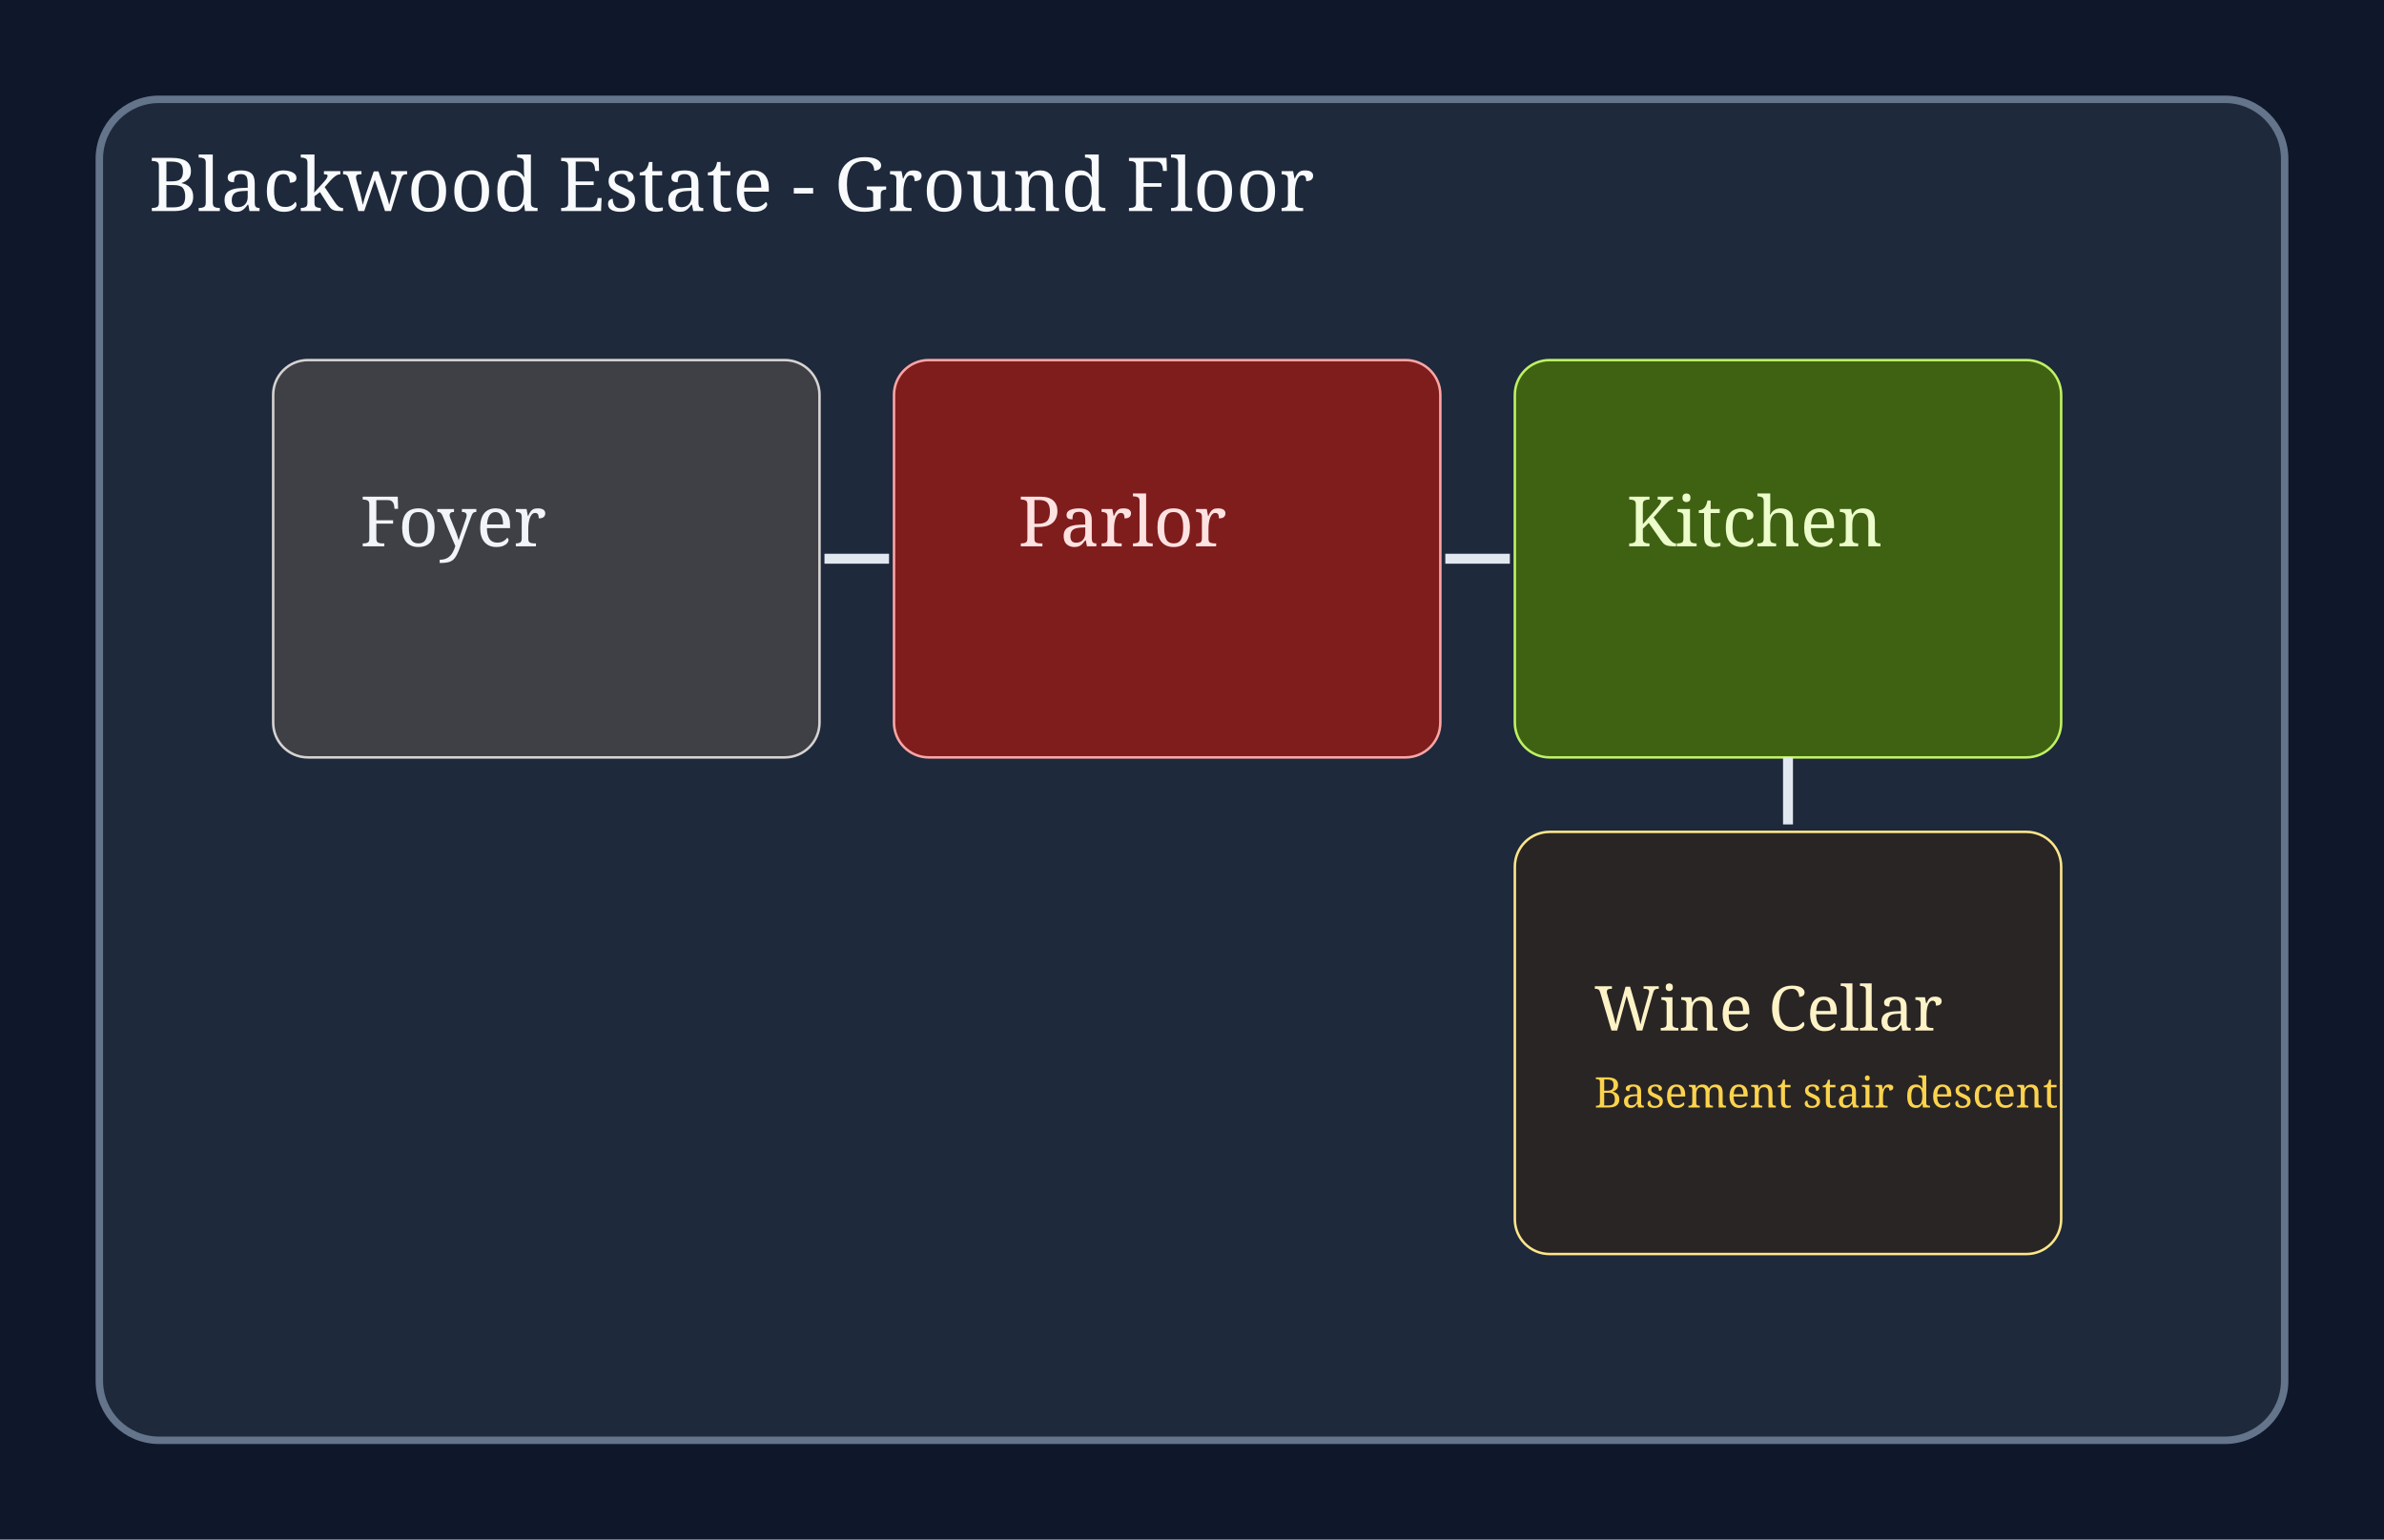
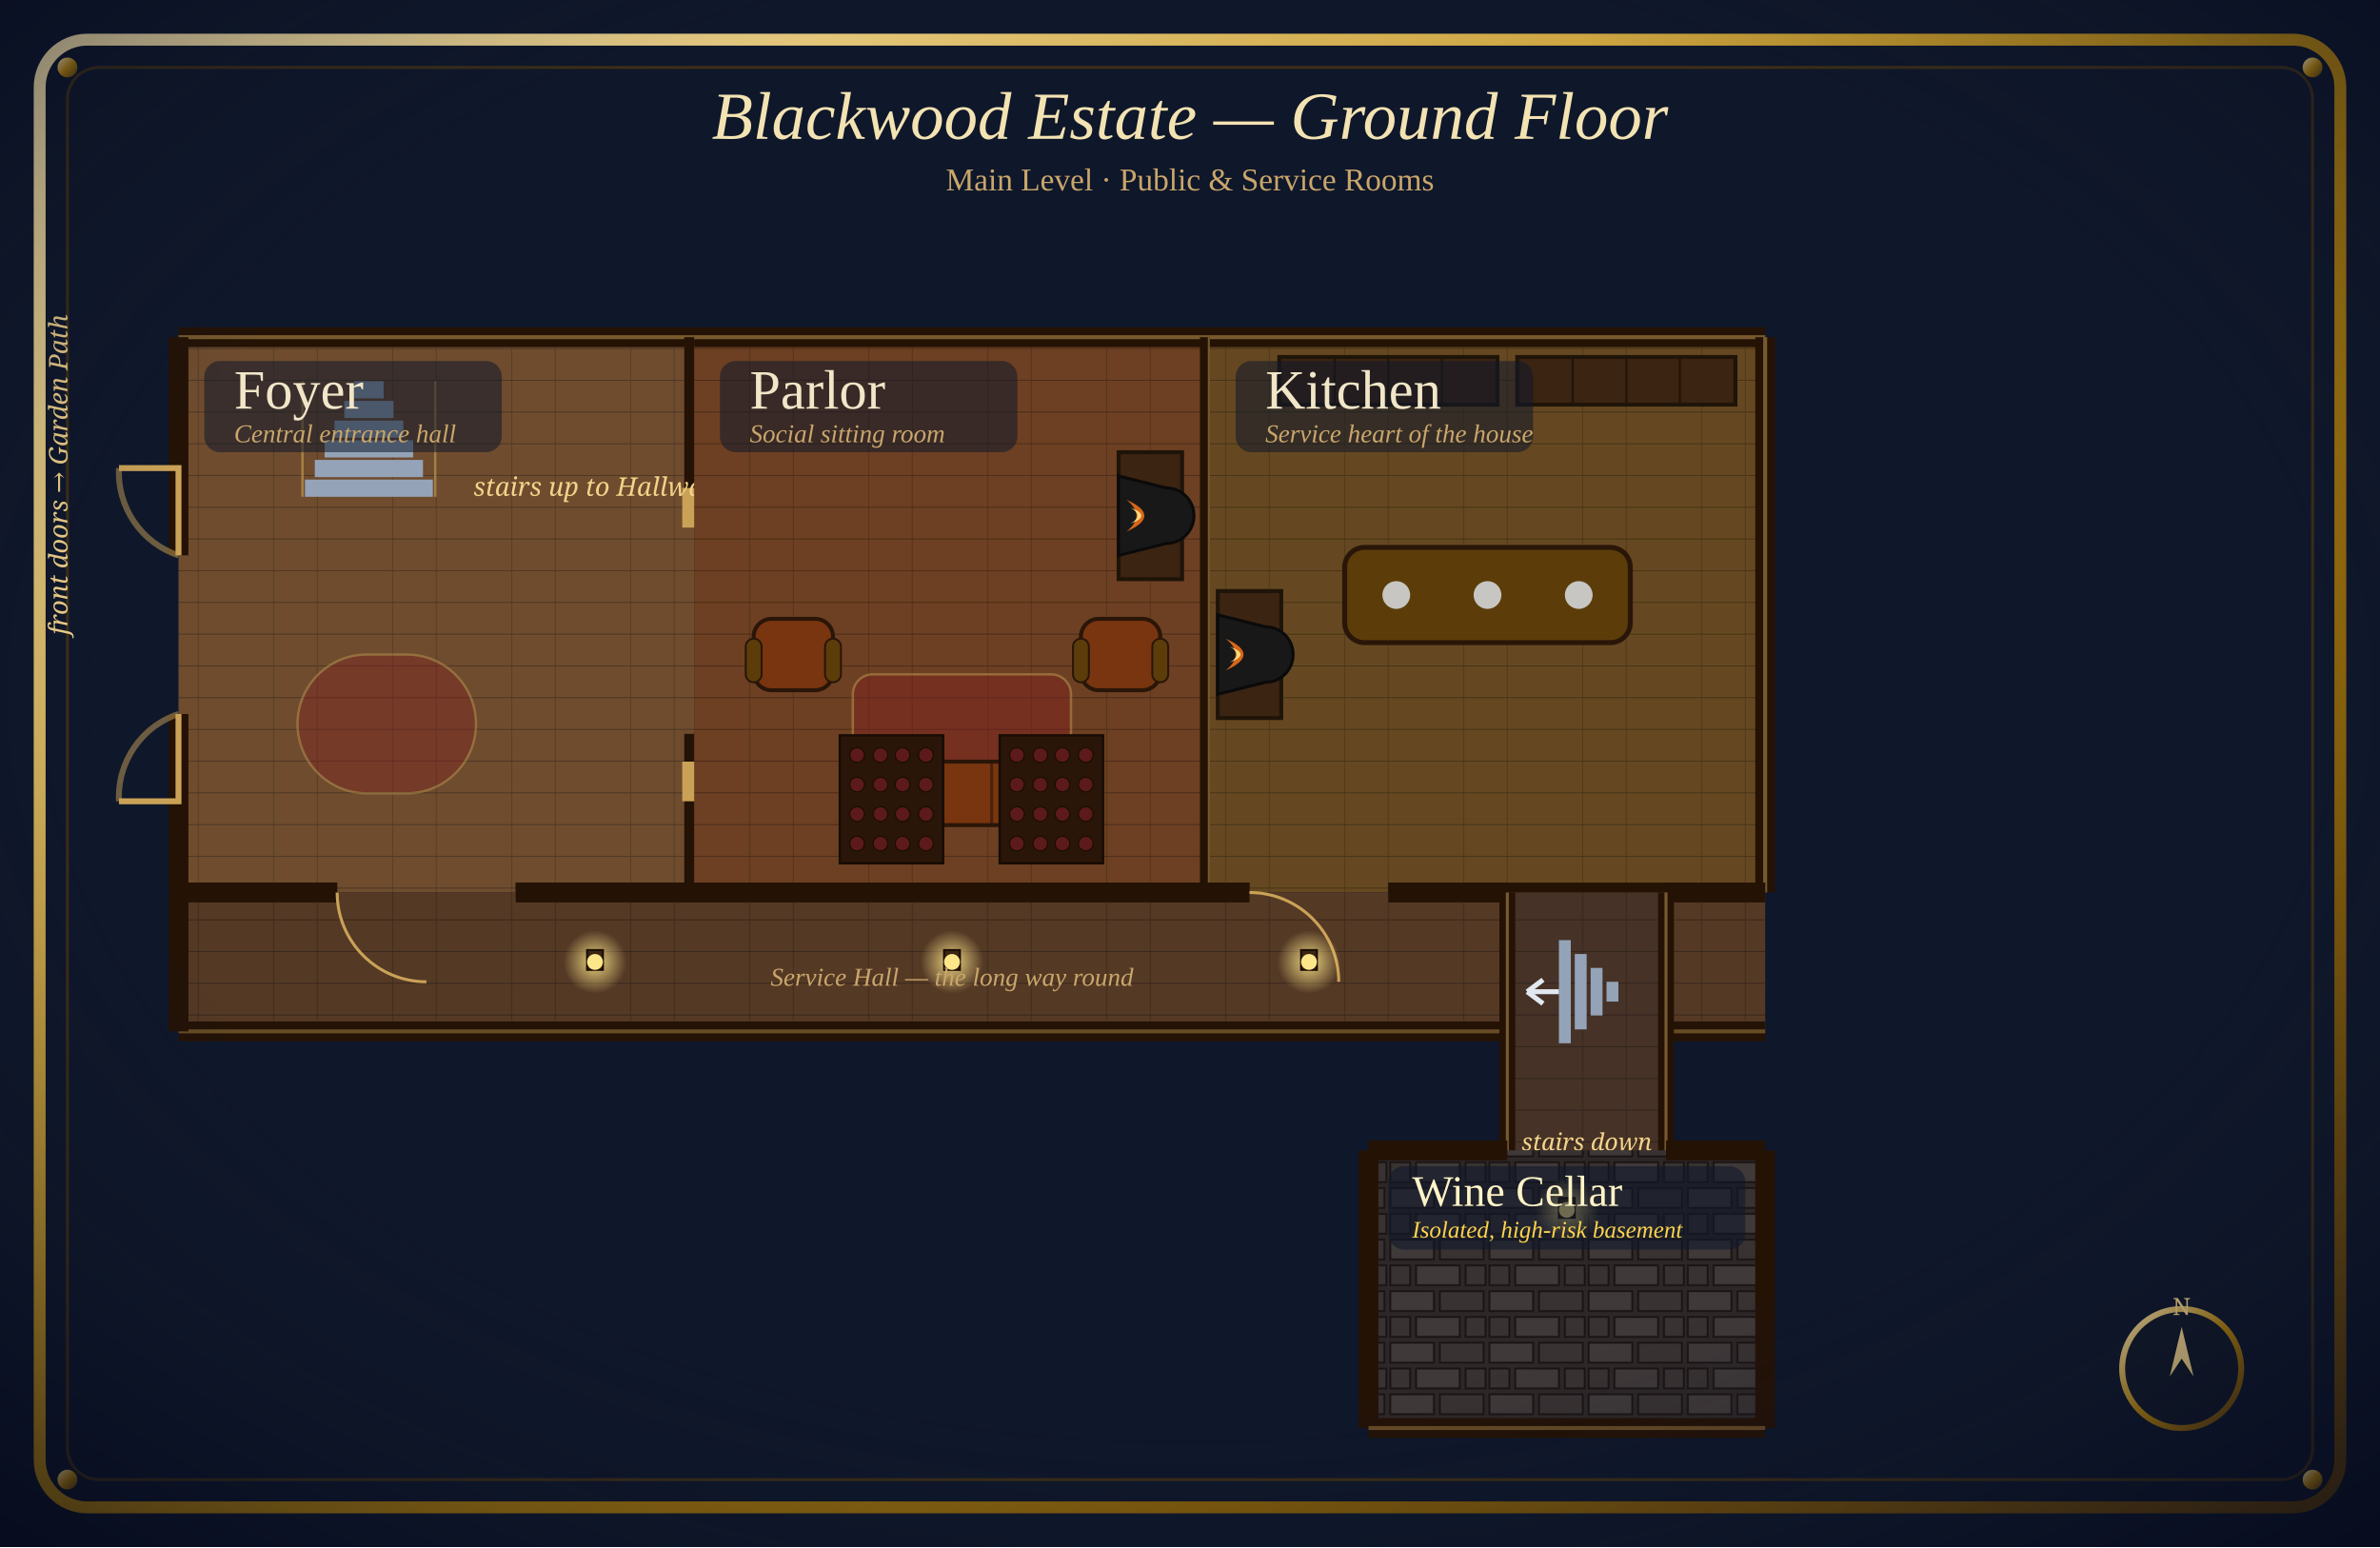
- <svg xmlns="http://www.w3.org/2000/svg" viewBox="0 0 960 620">
-   <rect width="960" height="620" fill="#0f172a" />
-   <rect x="40" y="40" width="880" height="540" rx="24" fill="#1e293b" stroke="#64748b" stroke-width="3" />
-   <text x="60" y="85" fill="#f8fafc" font-size="30" font-family="Georgia">Blackwood Estate - Ground Floor</text>
-   <rect x="110" y="145" width="220" height="160" rx="14" fill="#3f3f46" stroke="#d6d3d1" />
-   <text x="145" y="220" fill="#f1f5f9" font-size="28" font-family="Georgia">Foyer</text>
-   <rect x="360" y="145" width="220" height="160" rx="14" fill="#7f1d1d" stroke="#fca5a5" />
-   <text x="410" y="220" fill="#fee2e2" font-size="28" font-family="Georgia">Parlor</text>
-   <rect x="610" y="145" width="220" height="160" rx="14" fill="#3f6212" stroke="#bef264" />
-   <text x="655" y="220" fill="#ecfccb" font-size="28" font-family="Georgia">Kitchen</text>
-   <rect x="610" y="335" width="220" height="170" rx="14" fill="#292524" stroke="#fde68a" />
-   <text x="642" y="415" fill="#fef3c7" font-size="25" font-family="Georgia">Wine Cellar</text>
-   <text x="642" y="446" fill="#fcd34d" font-size="17" font-family="Georgia">Basement stair descent</text>
-   <path d="M332 225 L358 225" stroke="#e2e8f0" stroke-width="4" />
-   <path d="M582 225 L608 225" stroke="#e2e8f0" stroke-width="4" />
-   <path d="M720 305 L720 332" stroke="#e2e8f0" stroke-width="4" />
+ <svg xmlns="http://www.w3.org/2000/svg" viewBox="0 0 1200 780">
+   <defs>
+     <linearGradient id="gilt" x1="0" y1="0" x2="1" y2="1">
+       <stop offset="0" stop-color="#f9e6b0" />
+       <stop offset="0.5" stop-color="#b8860b" />
+       <stop offset="1" stop-color="#5c3d0a" />
+     </linearGradient>
+     <radialGradient id="vignette" cx="0.5" cy="0.45" r="0.75">
+       <stop offset="0.6" stop-color="#0f172a" stop-opacity="0" />
+       <stop offset="1" stop-color="#020617" stop-opacity="0.7" />
+     </radialGradient>
+     <radialGradient id="glow" cx="0.5" cy="0.5" r="0.5">
+       <stop offset="0" stop-color="#fde68a" stop-opacity="0.9" />
+       <stop offset="1" stop-color="#fde68a" stop-opacity="0" />
+     </radialGradient>
+     <pattern id="planks" width="60" height="16" patternUnits="userSpaceOnUse">
+       <rect width="60" height="16" fill="#6b4423" />
+       <line x1="0" y1="16" x2="60" y2="16" stroke="#4a2f18" stroke-width="1" />
+       <line x1="18" y1="0" x2="18" y2="16" stroke="#4a2f18" stroke-width="0.6" opacity="0.6" />
+       <line x1="40" y1="0" x2="40" y2="16" stroke="#4a2f18" stroke-width="0.6" opacity="0.6" />
+     </pattern>
+     <pattern id="stone" width="50" height="26" patternUnits="userSpaceOnUse">
+       <rect width="50" height="26" fill="#2b2b2b" />
+       <rect x="1" y="1" width="22" height="10" fill="#3f3f3f" stroke="#181818" stroke-width="1" />
+       <rect x="26" y="1" width="22" height="10" fill="#383838" stroke="#181818" stroke-width="1" />
+       <rect x="1" y="14" width="10" height="10" fill="#383838" stroke="#181818" stroke-width="1" />
+       <rect x="14" y="14" width="22" height="10" fill="#3f3f3f" stroke="#181818" stroke-width="1" />
+       <rect x="39" y="14" width="10" height="10" fill="#383838" stroke="#181818" stroke-width="1" />
+     </pattern>
+     <g id="fireplace">
+       <rect x="-32" y="-16" width="64" height="32" fill="#3b2412" stroke="#1f1408" stroke-width="2" />
+       <path d="M-20,16 L20,16 L14,-8 A14,14 0 0 0 -14,-8 Z" fill="#181818" stroke="#0a0a0a" stroke-width="1.5" />
+       <path d="M-8,12 Q0,-6 8,12 Q0,2 -8,12 Z" fill="#f97316" opacity="0.85" />
+       <path d="M-4,10 Q0,-1 4,10 Q0,3 -4,10 Z" fill="#fde68a" opacity="0.9" />
+     </g>
+     <g id="sofa">
+       <rect x="-44" y="-16" width="88" height="32" rx="8" fill="#78350f" stroke="#2a1608" stroke-width="2" />
+       <rect x="-48" y="-6" width="8" height="20" rx="4" fill="#5c3d0a" />
+       <rect x="40" y="-6" width="8" height="20" rx="4" fill="#5c3d0a" />
+       <line x1="-15" y1="-16" x2="-15" y2="16" stroke="#2a1608" stroke-width="1.5" opacity="0.6" />
+       <line x1="15" y1="-16" x2="15" y2="16" stroke="#2a1608" stroke-width="1.5" opacity="0.6" />
+     </g>
+     <g id="armchair">
+       <rect x="-20" y="-18" width="40" height="36" rx="9" fill="#78350f" stroke="#2a1608" stroke-width="2" />
+       <rect x="-24" y="-8" width="8" height="22" rx="4" fill="#5c3d0a" stroke="#2a1608" stroke-width="1" />
+       <rect x="16" y="-8" width="8" height="22" rx="4" fill="#5c3d0a" stroke="#2a1608" stroke-width="1" />
+     </g>
+     <g id="diningtable">
+       <rect x="-72" y="-24" width="144" height="48" rx="10" fill="#5c3d0a" stroke="#2a1608" stroke-width="2.5" />
+       <circle cx="-46" cy="0" r="7" fill="#e2e8f0" opacity="0.8" />
+       <circle cx="0" cy="0" r="7" fill="#e2e8f0" opacity="0.8" />
+       <circle cx="46" cy="0" r="7" fill="#e2e8f0" opacity="0.8" />
+     </g>
+     <g id="cabinet">
+       <rect x="-55" y="-12" width="110" height="24" fill="#3b2412" stroke="#1f1408" stroke-width="2" />
+       <line x1="-27" y1="-12" x2="-27" y2="12" stroke="#1f1408" />
+       <line x1="0" y1="-12" x2="0" y2="12" stroke="#1f1408" />
+       <line x1="27" y1="-12" x2="27" y2="12" stroke="#1f1408" />
+     </g>
+     <g id="winerack">
+       <rect x="-42" y="-52" width="84" height="104" fill="#2a1608" stroke="#180c04" stroke-width="2" />
+       <g fill="#5c1a1a" stroke="#1a0d04" stroke-width="1">
+         <circle cx="-28" cy="-36" r="6" />
+         <circle cx="-9" cy="-36" r="6" />
+         <circle cx="9" cy="-36" r="6" />
+         <circle cx="28" cy="-36" r="6" />
+         <circle cx="-28" cy="-12" r="6" />
+         <circle cx="-9" cy="-12" r="6" />
+         <circle cx="9" cy="-12" r="6" />
+         <circle cx="28" cy="-12" r="6" />
+         <circle cx="-28" cy="12" r="6" />
+         <circle cx="-9" cy="12" r="6" />
+         <circle cx="9" cy="12" r="6" />
+         <circle cx="28" cy="12" r="6" />
+         <circle cx="-28" cy="36" r="6" />
+         <circle cx="-9" cy="36" r="6" />
+         <circle cx="9" cy="36" r="6" />
+         <circle cx="28" cy="36" r="6" />
+       </g>
+     </g>
+     <g id="lantern">
+       <circle r="16" fill="url(#glow)" />
+       <rect x="-4" y="-6" width="8" height="10" fill="#3b2412" stroke="#1a0d04" stroke-width="1" />
+       <circle r="4" fill="#fde68a" />
+     </g>
+     <g id="stairsdown">
+       <rect x="-26" y="8" width="52" height="6" fill="#94a3b8" />
+       <rect x="-19" y="0" width="38" height="6" fill="#94a3b8" />
+       <rect x="-12" y="-8" width="24" height="6" fill="#94a3b8" />
+       <rect x="-5" y="-16" width="10" height="6" fill="#94a3b8" />
+       <path d="M0,14 L0,30 M0,30 L-6,22 M0,30 L6,22" stroke="#e2e8f0" stroke-width="2.5" fill="none" />
+     </g>
+     <g id="stairsup">
+       <rect x="-5" y="-16" width="10" height="6" fill="#94a3b8" />
+       <rect x="-12" y="-8" width="24" height="6" fill="#94a3b8" />
+       <rect x="-19" y="0" width="38" height="6" fill="#94a3b8" />
+       <rect x="-26" y="8" width="52" height="6" fill="#94a3b8" />
+       <path d="M0,-16 L0,-32 M0,-32 L-6,-24 M0,-32 L6,-24" stroke="#e2e8f0" stroke-width="2.5" fill="none" />
+     </g>
+     <g id="grandstairs">
+       <rect x="-52" y="60" width="104" height="14" fill="#94a3b8" />
+       <rect x="-44" y="44" width="88" height="14" fill="#94a3b8" />
+       <rect x="-36" y="28" width="72" height="14" fill="#94a3b8" />
+       <rect x="-28" y="12" width="56" height="14" fill="#94a3b8" />
+       <rect x="-20" y="-4" width="40" height="14" fill="#94a3b8" />
+       <rect x="-12" y="-20" width="24" height="14" fill="#94a3b8" />
+       <path d="M-54,74 L-54,-20" stroke="#caa257" stroke-width="2" opacity="0.6" />
+       <path d="M54,74 L54,-20" stroke="#caa257" stroke-width="2" opacity="0.6" />
+     </g>
+   </defs>
+   <rect width="1200" height="780" fill="#0f172a" />
+   <rect x="20" y="20" width="1160" height="740" rx="24" fill="none" stroke="url(#gilt)" stroke-width="6" />
+   <rect x="34" y="34" width="1132" height="712" rx="16" fill="none" stroke="#5c3d0a" stroke-width="1.5" opacity="0.6" />
+   <circle cx="34" cy="34" r="5" fill="url(#gilt)" />
+   <circle cx="1166" cy="34" r="5" fill="url(#gilt)" />
+   <circle cx="34" cy="746" r="5" fill="url(#gilt)" />
+   <circle cx="1166" cy="746" r="5" fill="url(#gilt)" />
+   <text x="600" y="70" text-anchor="middle" fill="#f3e3b3" font-size="34" font-family="Georgia, 'Times New Roman', serif" font-style="italic">Blackwood Estate — Ground Floor</text>
+   <text x="600" y="96" text-anchor="middle" fill="#c9a66b" font-size="16" font-family="Georgia, 'Times New Roman', serif">Main Level · Public &amp; Service Rooms</text>
+   <g>
+     <rect x="90" y="170" width="260" height="280" fill="url(#planks)" />
+     <rect x="90" y="170" width="260" height="280" fill="#94a3b8" opacity="0.08" />
+     <line x1="90" y1="170" x2="350" y2="170" stroke="#241205" stroke-width="10" />
+     <line x1="90" y1="170" x2="350" y2="170" stroke="#caa257" stroke-width="2" opacity="0.5" />
+     <line x1="350" y1="170" x2="350" y2="250" stroke="#241205" stroke-width="10" />
+     <line x1="350" y1="370" x2="350" y2="450" stroke="#241205" stroke-width="10" />
+     <line x1="90" y1="450" x2="170" y2="450" stroke="#241205" stroke-width="10" />
+     <line x1="260" y1="450" x2="350" y2="450" stroke="#241205" stroke-width="10" />
+     <line x1="90" y1="170" x2="90" y2="280" stroke="#241205" stroke-width="10" />
+     <line x1="90" y1="360" x2="90" y2="450" stroke="#241205" stroke-width="10" />
+     <rect x="344" y="246" width="12" height="20" fill="#caa257" />
+     <rect x="344" y="384" width="12" height="20" fill="#caa257" />
+     <g stroke="#caa257" stroke-width="3" fill="none">
+       <path d="M90,280 L90,236 L60,236" />
+       <path d="M90,360 L90,404 L60,404" />
+       <path d="M60,236 A44,44 0 0 0 90,280" opacity="0.5" />
+       <path d="M60,404 A44,44 0 0 1 90,360" opacity="0.5" />
+     </g>
+     <text x="34" y="320" font-size="13" fill="#f3d38a" font-family="Georgia, serif" font-style="italic" transform="rotate(-90 34 320)">front doors → Garden Path</text>
+     <use href="#grandstairs" x="300" y="330" transform="scale(0.62)" />
+     <text x="300" y="250" text-anchor="middle" fill="#f3d38a" font-size="13" font-family="Georgia, serif" font-style="italic">stairs up to Hallway</text>
+     <rect x="150" y="330" width="90" height="70" rx="35" fill="#7f1d1d" opacity="0.4" stroke="#caa257" stroke-width="1.2" />
+     <rect x="103" y="182" width="150" height="46" rx="8" fill="#0f172a" opacity="0.55" />
+     <text x="118" y="206" fill="#f1e6c8" font-size="28" font-family="Georgia, 'Times New Roman', serif">Foyer</text>
+     <text x="118" y="223" fill="#c9a66b" font-size="13" font-family="Georgia, 'Times New Roman', serif" font-style="italic">Central entrance hall</text>
+   </g>
+   <g>
+     <rect x="350" y="170" width="260" height="280" fill="url(#planks)" />
+     <rect x="350" y="170" width="260" height="280" fill="#7f1d1d" opacity="0.1" />
+     <line x1="350" y1="170" x2="610" y2="170" stroke="#241205" stroke-width="10" />
+     <line x1="350" y1="170" x2="610" y2="170" stroke="#caa257" stroke-width="2" opacity="0.5" />
+     <line x1="610" y1="170" x2="610" y2="450" stroke="#241205" stroke-width="10" />
+     <line x1="610" y1="170" x2="610" y2="450" stroke="#caa257" stroke-width="2" opacity="0.5" />
+     <line x1="350" y1="450" x2="610" y2="450" stroke="#241205" stroke-width="10" />
+     <line x1="350" y1="450" x2="610" y2="450" stroke="#caa257" stroke-width="2" opacity="0.5" />
+     <use href="#fireplace" x="580" y="260" transform="rotate(90 580 260)" />
+     <rect x="430" y="340" width="110" height="70" rx="10" fill="#7f1d1d" opacity="0.45" stroke="#caa257" stroke-width="1.2" />
+     <use href="#sofa" x="485" y="400" />
+     <use href="#armchair" x="400" y="330" />
+     <use href="#armchair" x="565" y="330" />
+     <rect x="363" y="182" width="150" height="46" rx="8" fill="#0f172a" opacity="0.55" />
+     <text x="378" y="206" fill="#f1e6c8" font-size="28" font-family="Georgia, 'Times New Roman', serif">Parlor</text>
+     <text x="378" y="223" fill="#c9a66b" font-size="13" font-family="Georgia, 'Times New Roman', serif" font-style="italic">Social sitting room</text>
+   </g>
+   <g>
+     <rect x="610" y="170" width="280" height="280" fill="url(#planks)" />
+     <rect x="610" y="170" width="280" height="280" fill="#3f6212" opacity="0.12" />
+     <line x1="610" y1="170" x2="890" y2="170" stroke="#241205" stroke-width="10" />
+     <line x1="610" y1="170" x2="890" y2="170" stroke="#caa257" stroke-width="2" opacity="0.5" />
+     <line x1="890" y1="170" x2="890" y2="450" stroke="#241205" stroke-width="10" />
+     <line x1="890" y1="170" x2="890" y2="450" stroke="#caa257" stroke-width="2" opacity="0.5" />
+     <line x1="610" y1="450" x2="630" y2="450" stroke="#241205" stroke-width="10" />
+     <line x1="700" y1="450" x2="760" y2="450" stroke="#241205" stroke-width="10" />
+     <line x1="840" y1="450" x2="890" y2="450" stroke="#241205" stroke-width="10" />
+     <use href="#cabinet" x="700" y="192" />
+     <use href="#cabinet" x="820" y="192" />
+     <use href="#diningtable" x="750" y="300" />
+     <use href="#fireplace" x="630" y="330" transform="rotate(90 630 330)" />
+     <rect x="623" y="182" width="150" height="46" rx="8" fill="#0f172a" opacity="0.55" />
+     <text x="638" y="206" fill="#f1e6c8" font-size="28" font-family="Georgia, 'Times New Roman', serif">Kitchen</text>
+     <text x="638" y="223" fill="#c9a66b" font-size="13" font-family="Georgia, 'Times New Roman', serif" font-style="italic">Service heart of the house</text>
+   </g>
+   <g>
+     <rect x="90" y="450" width="800" height="70" fill="url(#planks)" />
+     <rect x="90" y="450" width="800" height="70" fill="#0f172a" opacity="0.25" />
+     <line x1="90" y1="520" x2="890" y2="520" stroke="#241205" stroke-width="10" />
+     <line x1="90" y1="520" x2="890" y2="520" stroke="#caa257" stroke-width="2" opacity="0.4" />
+     <line x1="90" y1="450" x2="170" y2="450" stroke="#241205" stroke-width="10" />
+     <line x1="260" y1="450" x2="630" y2="450" stroke="#241205" stroke-width="10" />
+     <line x1="700" y1="450" x2="890" y2="450" stroke="#241205" stroke-width="10" />
+     <line x1="90" y1="450" x2="90" y2="520" stroke="#241205" stroke-width="10" />
+     <path d="M170,450 A45,45 0 0 0 215,495" fill="none" stroke="#caa257" stroke-width="1.5" />
+     <path d="M630,450 A45,45 0 0 1 675,495" fill="none" stroke="#caa257" stroke-width="1.5" />
+     <use href="#lantern" x="300" y="485" />
+     <use href="#lantern" x="480" y="485" />
+     <use href="#lantern" x="660" y="485" />
+     <text x="480" y="497" text-anchor="middle" fill="#c9a66b" font-size="13" font-family="Georgia, 'Times New Roman', serif" font-style="italic">Service Hall — the long way round</text>
+   </g>
+   <g>
+     <rect x="760" y="450" width="80" height="170" fill="url(#planks)" />
+     <rect x="760" y="450" width="80" height="170" fill="#0f172a" opacity="0.4" />
+     <line x1="760" y1="450" x2="760" y2="620" stroke="#241205" stroke-width="8" />
+     <line x1="840" y1="450" x2="840" y2="620" stroke="#241205" stroke-width="8" />
+     <line x1="760" y1="450" x2="760" y2="620" stroke="#caa257" stroke-width="1.5" opacity="0.5" />
+     <line x1="840" y1="450" x2="840" y2="620" stroke="#caa257" stroke-width="1.5" opacity="0.5" />
+     <use href="#stairsdown" x="800" y="500" transform="rotate(90 800 500)" />
+     <text x="800" y="580" text-anchor="middle" fill="#f3d38a" font-size="12" font-family="Georgia, serif" font-style="italic">stairs down</text>
+   </g>
+   <g>
+     <rect x="690" y="580" width="200" height="140" fill="url(#stone)" />
+     <rect x="690" y="580" width="200" height="140" fill="#450a0a" opacity="0.12" />
+     <line x1="690" y1="580" x2="760" y2="580" stroke="#241205" stroke-width="10" />
+     <line x1="840" y1="580" x2="890" y2="580" stroke="#241205" stroke-width="10" />
+     <line x1="690" y1="720" x2="890" y2="720" stroke="#241205" stroke-width="10" />
+     <line x1="690" y1="580" x2="690" y2="720" stroke="#241205" stroke-width="10" />
+     <line x1="890" y1="580" x2="890" y2="720" stroke="#241205" stroke-width="10" />
+     <line x1="690" y1="720" x2="890" y2="720" stroke="#caa257" stroke-width="2" opacity="0.4" />
+     <use href="#winerack" x="725" y="650" transform="scale(0.62)" />
+     <use href="#winerack" x="855" y="650" transform="scale(0.62)" />
+     <use href="#lantern" x="790" y="610" />
+     <rect x="700" y="588" width="180" height="42" rx="8" fill="#0f172a" opacity="0.6" />
+     <text x="712" y="608" fill="#fef3c7" font-size="22" font-family="Georgia, 'Times New Roman', serif">Wine Cellar</text>
+     <text x="712" y="624" fill="#fcd34d" font-size="12" font-family="Georgia, 'Times New Roman', serif" font-style="italic">Isolated, high-risk basement</text>
+   </g>
+   <g transform="translate(1100,690)">
+     <circle r="30" fill="#111827" stroke="url(#gilt)" stroke-width="3" />
+     <path d="M0,-21 L6,4 L0,-5 L-6,4 Z" fill="#f3d38a" />
+     <text x="0" y="-27" text-anchor="middle" fill="#f3d38a" font-size="12" font-family="Georgia, serif">N</text>
+   </g>
+   <rect width="1200" height="780" fill="url(#vignette)" />
</svg>
